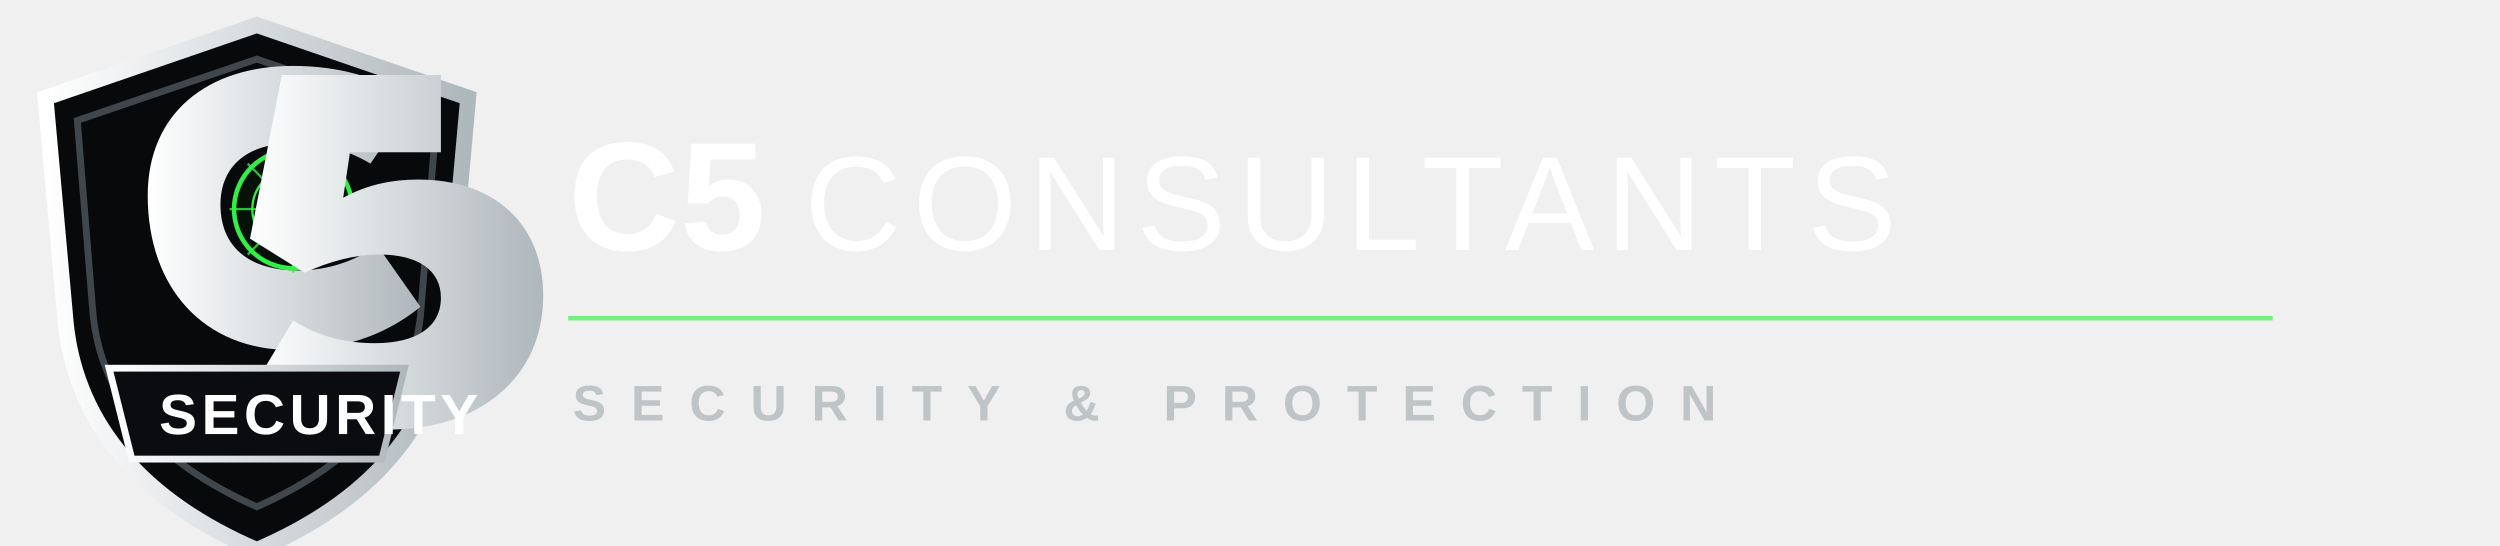
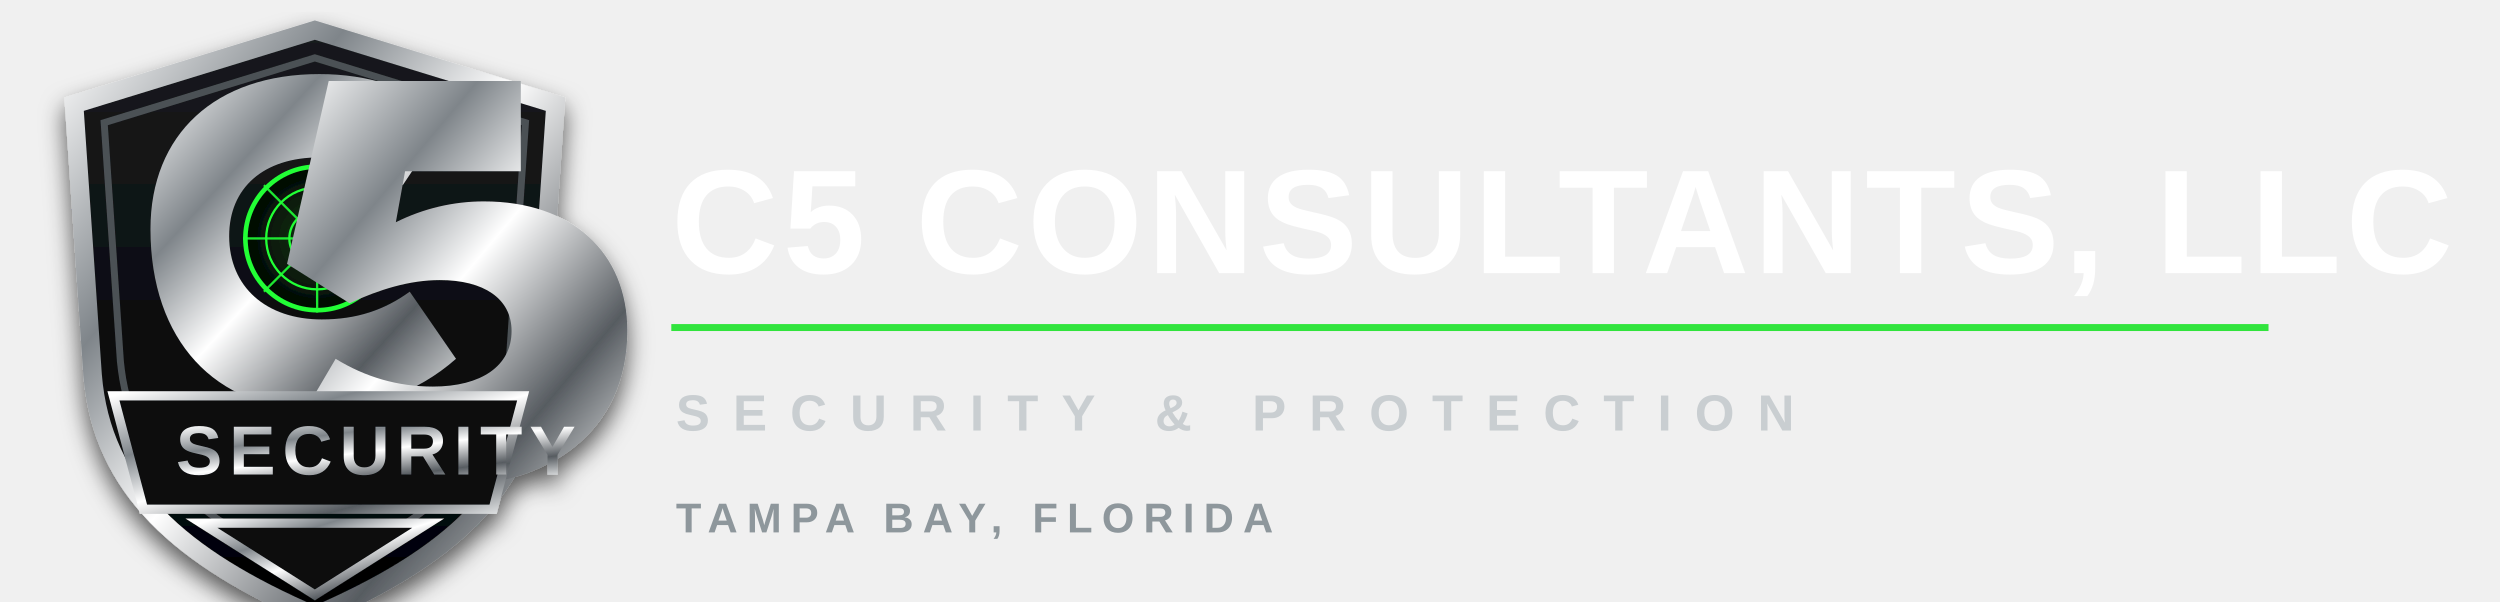
- <svg xmlns="http://www.w3.org/2000/svg" width="1100" height="240" viewBox="0 0 1100 240" role="img" aria-labelledby="t">
+ <svg xmlns="http://www.w3.org/2000/svg" width="1080" height="260" viewBox="0 0 1080 260" role="img" aria-labelledby="title desc">
  <defs>
-     <linearGradient id="s" x1="0" x2="1">
-       <stop stop-color="#fff" />
-       <stop offset="1" stop-color="#aeb7bc" />
+     <linearGradient id="silver" x1="0" y1="0" x2="1" y2="1">
+       <stop offset="0" stop-color="#ffffff" />
+       <stop offset=".28" stop-color="#7f858a" />
+       <stop offset=".5" stop-color="#ffffff" />
+       <stop offset=".78" stop-color="#575c61" />
+       <stop offset="1" stop-color="#e5e7e8" />
    </linearGradient>
-     <linearGradient id="g" x1="0" x2="1">
-       <stop stop-color="#e0c184" />
-       <stop offset="1" stop-color="#8d713e" />
+     <linearGradient id="dark" x1="0" y1="0" x2="0" y2="1">
+       <stop stop-color="#171a1d" />
+       <stop offset="1" stop-color="#020304" />
    </linearGradient>
-     <linearGradient id="q" x1="0" x2="1">
-       <stop stop-color="#34ff43" />
-       <stop offset="1" stop-color="#087d18" />
-     </linearGradient>
+     <radialGradient id="radar">
+       <stop stop-color="#173b18" />
+       <stop offset="1" stop-color="#020703" />
+     </radialGradient>
+     <filter id="shadow" x="-20%" y="-20%" width="140%" height="140%">
+       <feDropShadow dx="0" dy="5" stdDeviation="5" flood-color="#000" flood-opacity=".65" />
+     </filter>
  </defs>
-   <g transform="translate(8 8)">
-     <path d="M105 3 198 35l-9 100c-5 45-35 78-84 99-49-21-79-54-84-99L12 35Z" fill="#07090b" stroke="url(#s)" stroke-width="7" />
-     <path d="M105 18 184 45l-7 86c-4 36-27 64-72 84-45-20-68-48-72-84l-7-86Z" fill="none" stroke="#3f474c" stroke-width="3" />
-     <path d="M57 78c0-36 26-57 64-57 20 0 38 5 53 15l-19 28c-10-6-21-9-34-9-20 0-32 10-32 27 0 19 13 29 34 29 13 0 25-4 35-11l19 27c-16 13-35 19-57 19-38 0-63-27-63-68Z" fill="url(#s)" />
-     <circle cx="121" cy="84" r="26" fill="#061208" stroke="#31ef45" stroke-width="2" />
-     <circle cx="121" cy="84" r="18" fill="none" stroke="#31ef45" stroke-width="1" />
-     <circle cx="121" cy="84" r="9" fill="none" stroke="#31ef45" stroke-width="1" />
-     <path d="M121 56v56M93 84h56M101 64l40 40M141 64l-40 40" stroke="#31ef45" stroke-width="1" opacity=".8" />
-     <circle cx="121" cy="84" r="3.5" fill="#ff3030" />
-     <path d="M116 25h70v34h-40l-3 20c11-6 22-8 33-8 34 0 55 20 55 51 0 37-29 59-68 59-23 0-43-6-60-18l18-30c11 7 23 10 36 10 18 0 29-7 29-20 0-12-10-19-27-19-11 0-22 3-33 8l-24-15Z" fill="url(#s)" />
-     <path d="M40 154h130l-10 40H50Z" fill="#0a0c0f" stroke="url(#s)" stroke-width="3" />
-     <text x="62" y="183" font-family="Arial,Helvetica,sans-serif" font-size="25" font-weight="800" letter-spacing="2" fill="#fff">SECURITY</text>
+   <g transform="translate(18 8)" filter="url(#shadow)">
+     <path d="M118 5 222 37l-8 117c-4 49-38 79-96 104-58-25-92-55-96-104L14 37Z" fill="url(#dark)" stroke="url(#silver)" stroke-width="8" />
+     <path d="M118 17 209 45l-7 103c-4 42-31 68-84 91-53-23-80-49-84-91L27 45Z" fill="none" stroke="#4c5155" stroke-width="3" />
+     <path d="M47 91c0-41 28-67 73-67 21 0 40 6 56 18l-20 30c-10-8-22-12-36-12-24 0-39 13-39 34 0 22 16 36 40 36 15 0 27-4 38-12l20 29c-17 15-38 22-61 22-43 0-71-30-71-78Z" fill="url(#silver)" />
+     <circle cx="119" cy="95" r="31" fill="url(#radar)" stroke="#21ff36" stroke-width="2" />
+     <circle cx="119" cy="95" r="22" fill="none" stroke="#21ff36" stroke-width="1" />
+     <circle cx="119" cy="95" r="12" fill="none" stroke="#21ff36" stroke-width="1" />
+     <path d="M119 63v64M87 95h64M96 72l46 46M142 72l-46 46" stroke="#21ff36" stroke-width="1" opacity=".9" />
+     <circle cx="119" cy="95" r="4.5" fill="#ff2222" />
+     <path d="M124 27h83v39h-50l-4 22c12-6 25-9 38-9 38 0 62 22 62 56 0 42-32 67-78 67-26 0-49-7-68-21l20-34c13 8 27 12 42 12 21 0 34-9 34-24 0-14-12-22-31-22-13 0-26 4-39 10l-27-17Z" fill="url(#silver)" />
+     <path d="M31 163h177l-13 49H44Z" fill="#090b0d" stroke="url(#silver)" stroke-width="4" />
+     <text x="58" y="197" font-family="Arial,Helvetica,sans-serif" font-size="30" font-weight="900" letter-spacing="3" fill="url(#silver)">SECURITY</text>
+     <path d="M69 218h98l-49 31Z" fill="#090b0d" stroke="url(#silver)" stroke-width="4" />
  </g>
-   <g transform="translate(250 37)">
-     <text x="0" y="73" font-family="Arial,Helvetica,sans-serif" font-size="68" font-weight="800" fill="#fff">C5</text>
-     <text x="104" y="73" font-family="Arial,Helvetica,sans-serif" font-size="59" font-weight="500" letter-spacing="5" fill="#fff">CONSULTANTS</text>
-     <rect y="102" width="750" height="2" fill="#31ef45" opacity=".65" />
-     <text x="2" y="148" font-family="Arial,Helvetica,sans-serif" font-size="22" font-weight="600" letter-spacing="11" fill="#bfc4c7">SECURITY &amp; PROTECTION</text>
+   <g transform="translate(290 54)">
+     <text x="0" y="64" font-family="Arial,Helvetica,sans-serif" font-size="64" font-weight="800" letter-spacing="2" fill="#ffffff">C5 CONSULTANTS, LLC</text>
+     <rect x="0" y="86" width="690" height="3" fill="#31e43d" />
+     <text x="2" y="132" font-family="Arial,Helvetica,sans-serif" font-size="22" font-weight="700" letter-spacing="10" fill="#c9ced1">SECURITY &amp; PROTECTION</text>
+     <text x="2" y="176" font-family="Arial,Helvetica,sans-serif" font-size="18" font-weight="600" letter-spacing="4" fill="#8e979c">TAMPA BAY, FLORIDA</text>
  </g>
</svg>
